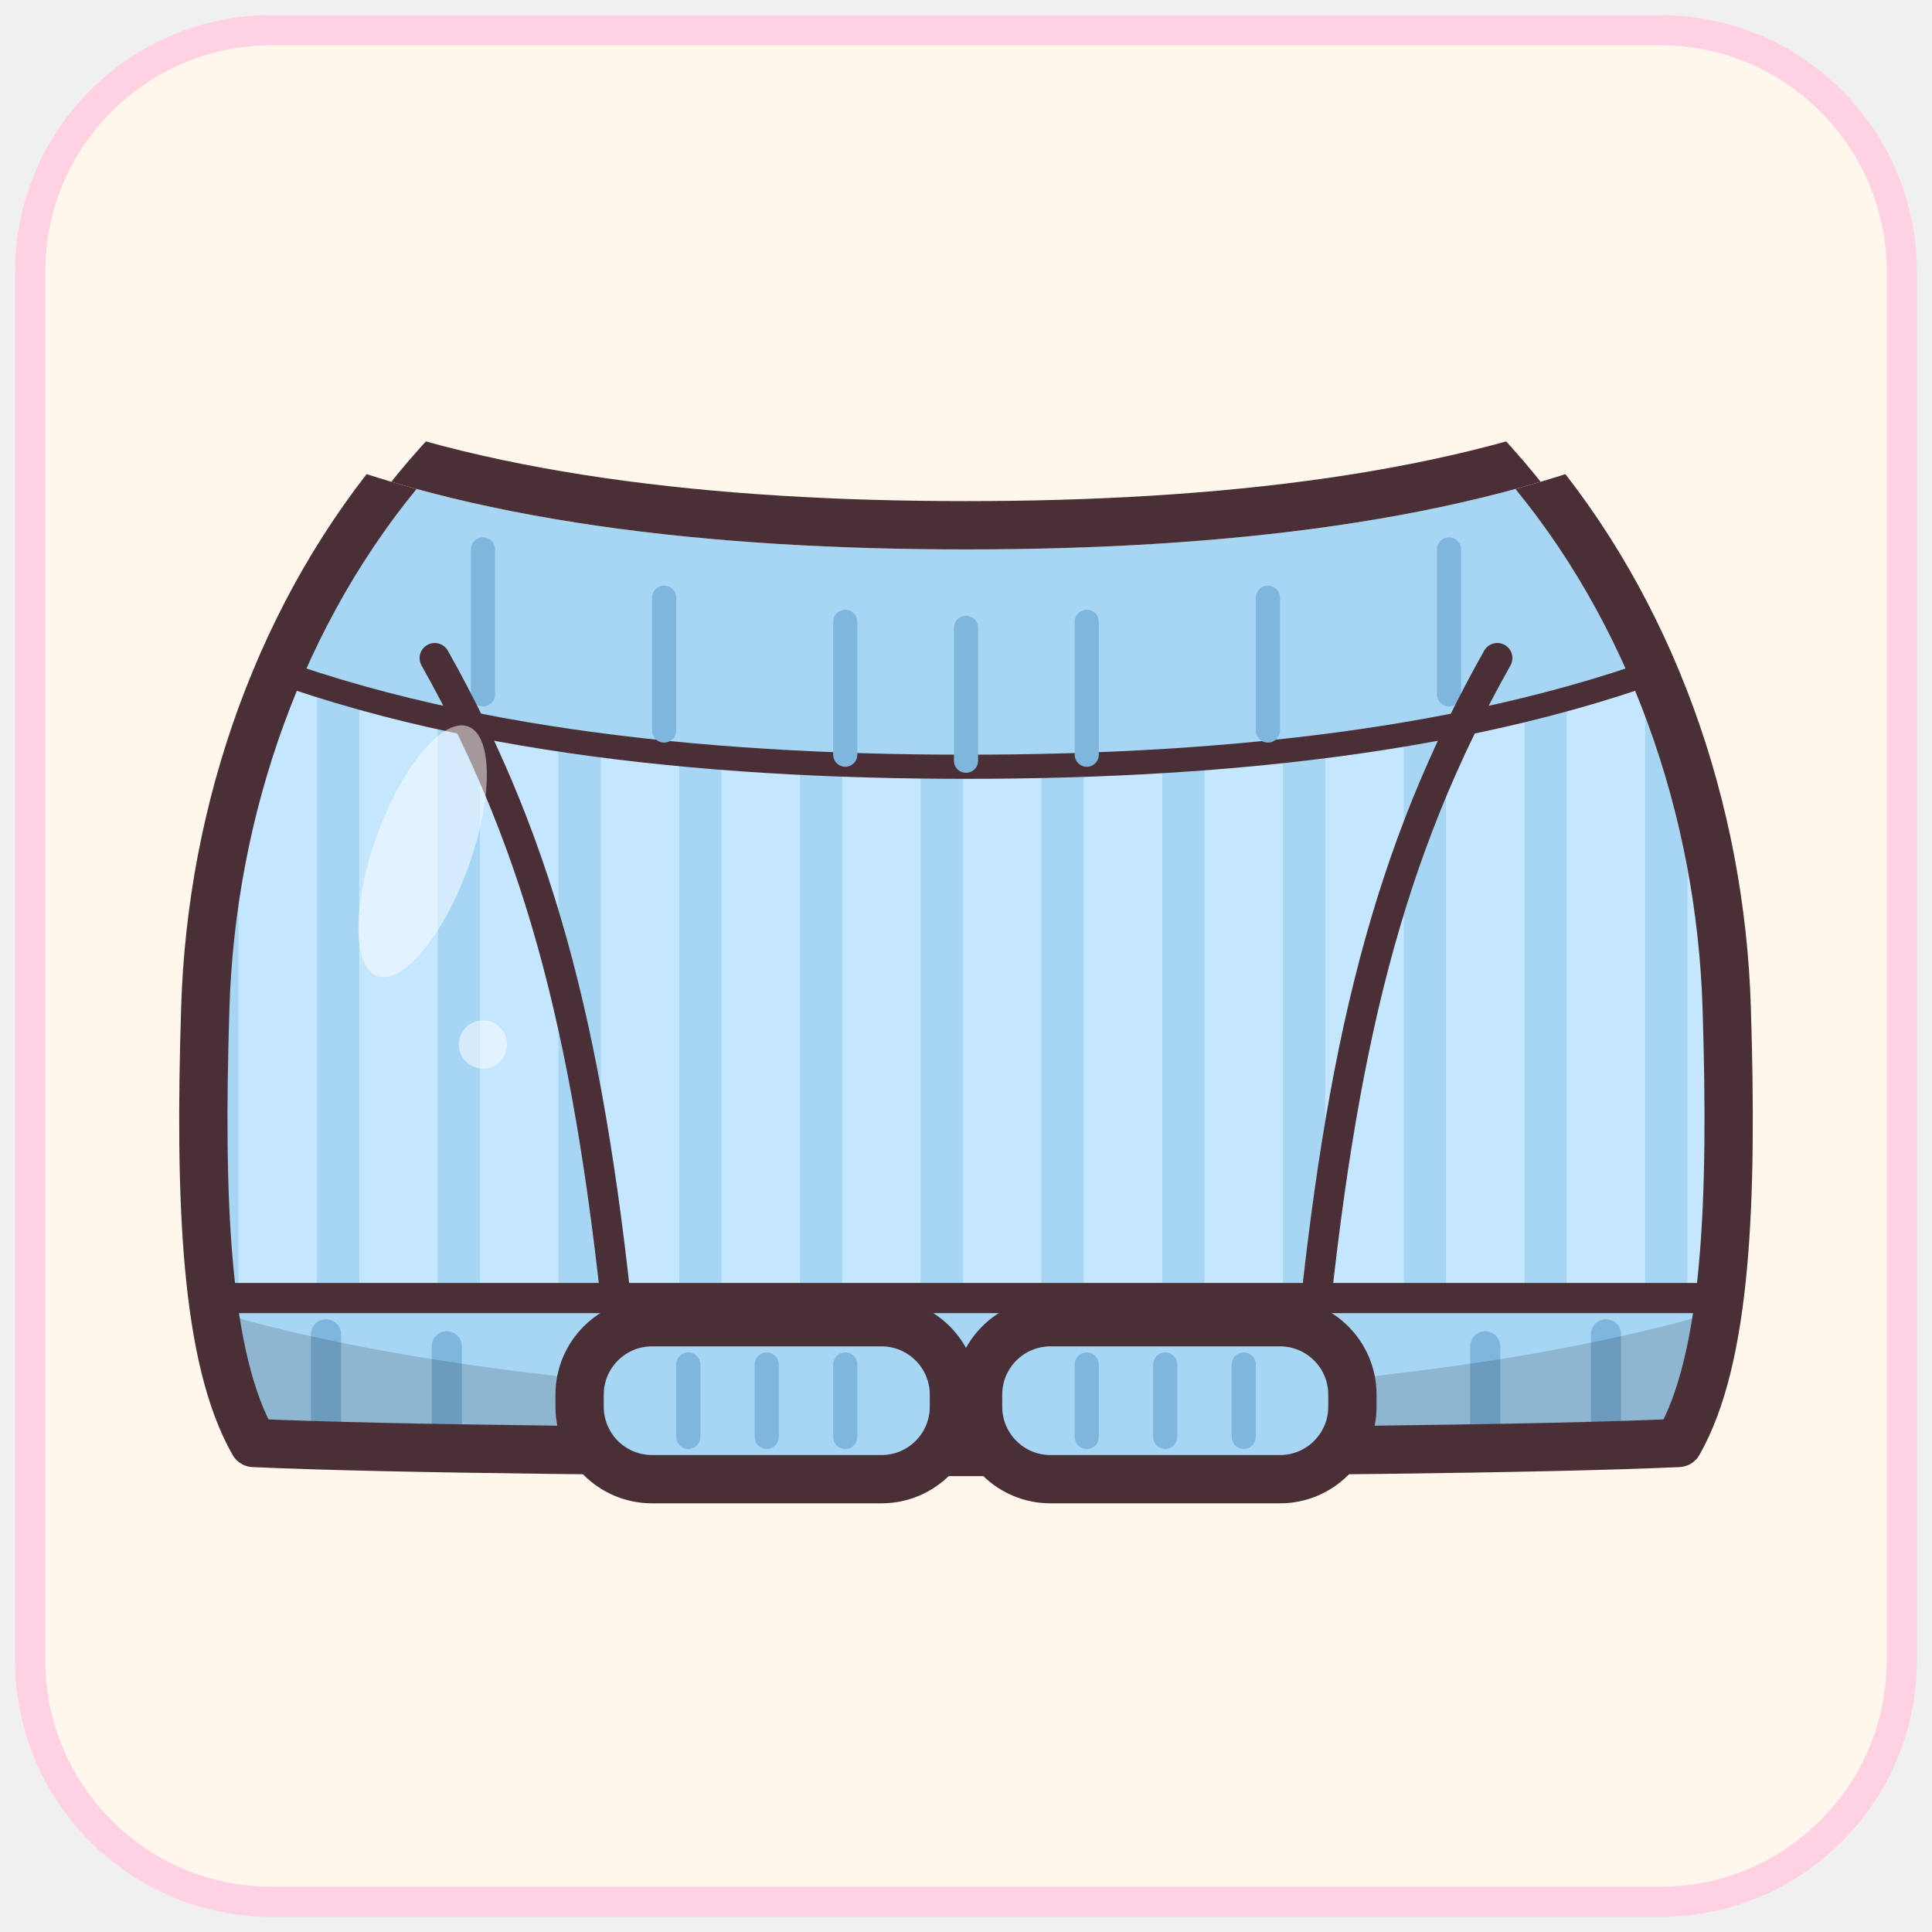
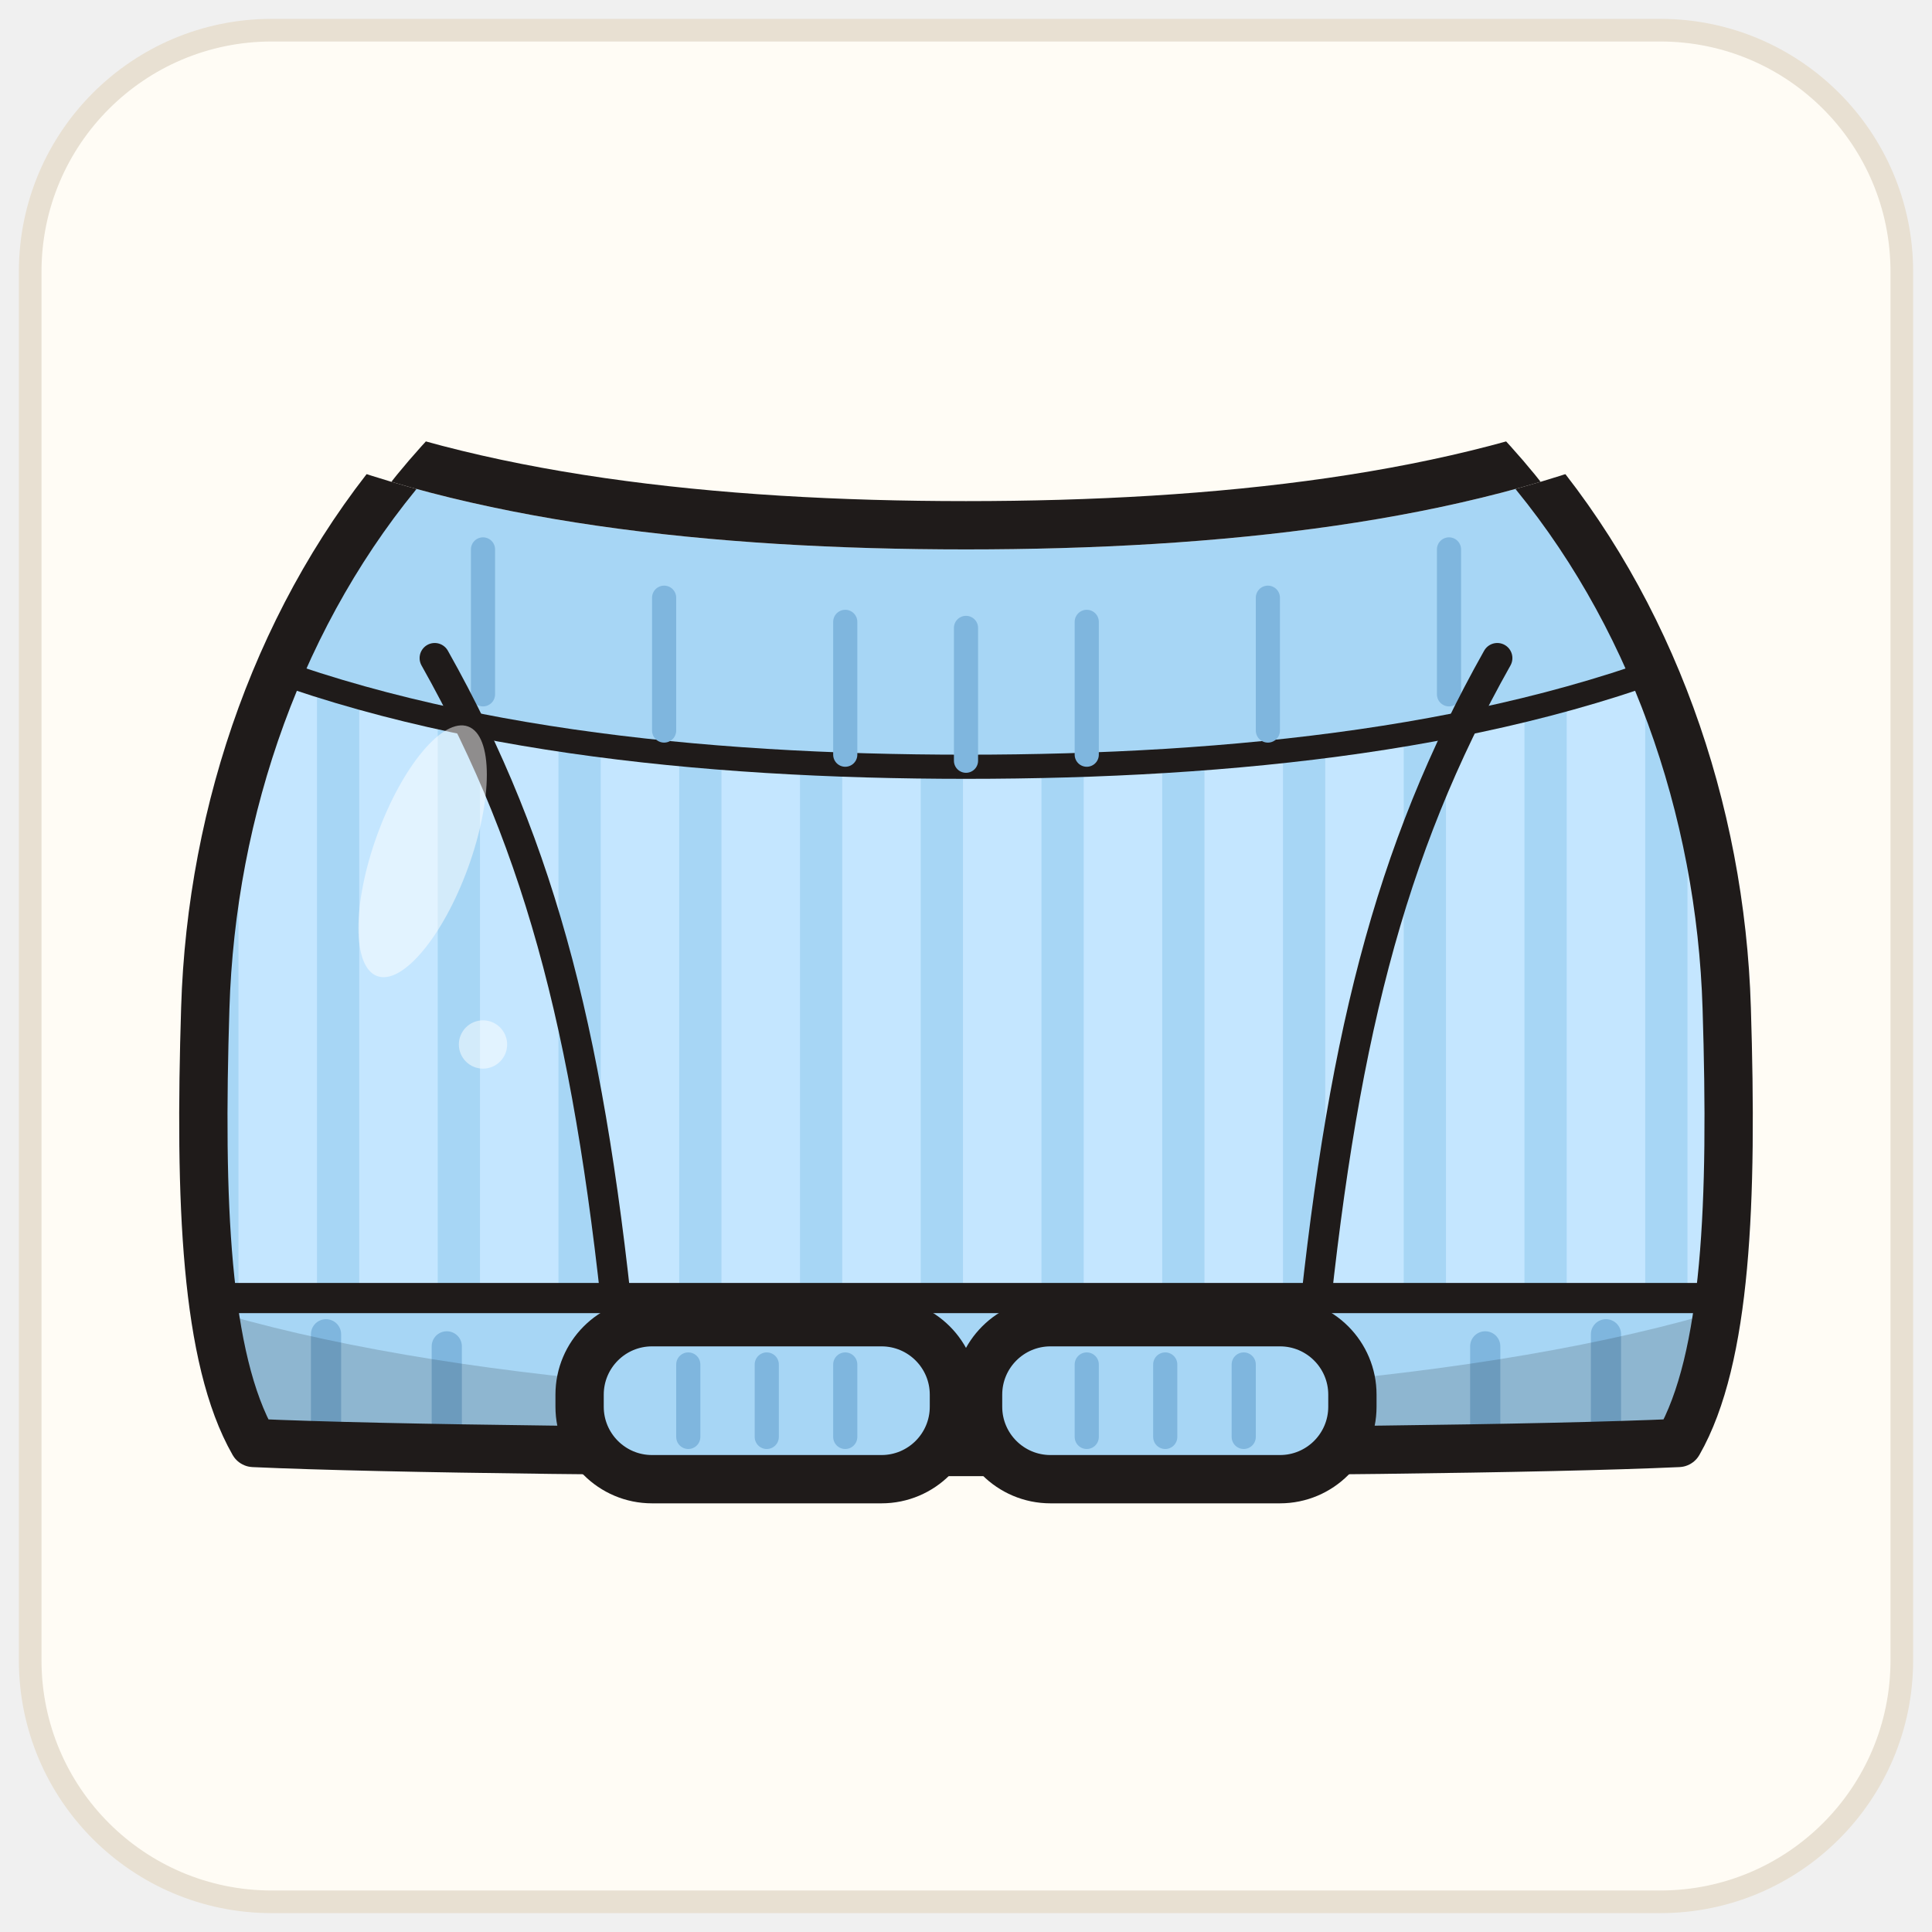
<svg xmlns="http://www.w3.org/2000/svg" viewBox="0 0 256 256" width="256" height="256">
-   <rect x="4" y="4" width="248" height="248" rx="32" fill="#FFF7EC" stroke="#FFD1E3" stroke-width="4" />
+   <rect x="4" y="4" width="248" height="248" rx="32" fill="#FFFCF5" stroke="#E8E0D2" stroke-width="3" />
  <svg x="20" y="20" width="216" height="216" viewBox="121 256 270 270" preserveAspectRatio="xMidYMid meet" overflow="visible">
    <defs>
      <path id="sw-head" d="M256 318 C172 318 96 300 92 232 C88 185 100 150 118 128 C112 104 118 74 134 60 C146 50 160 52 170 62 C184 76 196 90 208 100 C236 94 276 94 304 100 C316 90 328 76 342 62 C352 52 366 50 378 60 C394 74 400 104 394 128 C412 150 424 185 420 232 C416 300 340 318 256 318 Z" />
      <path id="sw-shape" d="M256 266 C336 266 380 332 382 398 C383 430 382 456 374 470 C330 472 182 472 138 470 C130 456 129 430 130 398 C132 332 176 266 256 266 Z" />
      <clipPath id="sw-clip">
        <use href="#sw-shape" />
      </clipPath>
      <mask id="sw-cut" maskUnits="userSpaceOnUse" x="0" y="0" width="512" height="512">
        <rect width="512" height="512" fill="#fff" />
        <use href="#sw-head" fill="#000" stroke="#000" stroke-width="8" />
      </mask>
    </defs>
    <g stroke-linejoin="round" stroke-linecap="round">
      <g mask="url(#sw-cut)">
        <g clip-path="url(#sw-clip)">
-           <rect x="100" y="250" width="312" height="240" fill="#C4E6FF" />
-           <g fill="none" stroke="#A7D6F5" stroke-width="7">
-             <path d="M132 340 L132 446" />
-             <path d="M152 340 L152 446" />
-             <path d="M172 340 L172 446" />
-             <path d="M192 340 L192 446" />
-             <path d="M212 340 L212 446" />
-             <path d="M232 340 L232 446" />
-             <path d="M252 340 L252 446" />
-             <path d="M272 340 L272 446" />
-             <path d="M292 340 L292 446" />
-             <path d="M312 340 L312 446" />
-             <path d="M332 340 L332 446" />
-             <path d="M352 340 L352 446" />
-             <path d="M372 340 L372 446" />
-             <path d="M392 340 L392 446" />
-           </g>
-           <rect x="100" y="446" width="312" height="40" fill="#A7D6F5" />
+           <rect x="100" y="250" width="312" height="240" fill="#C4E6FF" data-dye="a" />
+           <mask id="sw-rib-1" maskUnits="userSpaceOnUse" x="0" y="0" width="512" height="512">
+             <g fill="none" stroke="#fff" stroke-width="7">
+               <path d="M132 340 L132 446" />
+               <path d="M152 340 L152 446" />
+               <path d="M172 340 L172 446" />
+               <path d="M192 340 L192 446" />
+               <path d="M212 340 L212 446" />
+               <path d="M232 340 L232 446" />
+               <path d="M252 340 L252 446" />
+               <path d="M272 340 L272 446" />
+               <path d="M292 340 L292 446" />
+               <path d="M312 340 L312 446" />
+               <path d="M332 340 L332 446" />
+               <path d="M352 340 L352 446" />
+               <path d="M372 340 L372 446" />
+               <path d="M392 340 L392 446" />
+             </g>
+           </mask>
+           <rect x="100" y="330" width="312" height="120" fill="#A7D6F5" data-dye="b" mask="url(#sw-rib-1)" />
+           <rect x="100" y="446" width="312" height="40" fill="#A7D6F5" data-dye="b" />
          <path fill="none" stroke="#7FB6DE" stroke-width="5" d="M150 452 L150 474 M170 454 L170 478 M342 454 L342 478 M362 452 L362 474" />
-           <path fill="none" stroke="#4A3036" stroke-width="5" d="M128 446 L384 446" />
+           <path fill="none" stroke="#1F1B1A" stroke-width="5" d="M128 446 L384 446" />
          <use href="#sw-head" fill="#000" fill-opacity="0.15" transform="translate(0 20)" />
          <path fill="#000" fill-opacity="0.15" d="M110 440 C170 470 342 470 402 440 L402 500 L110 500 Z" />
-           <path fill="none" stroke="#4A3036" stroke-width="72" d="M92 238 C96 306 172 324 256 324 C340 324 416 306 420 238" />
-           <path fill="none" stroke="#A7D6F5" stroke-width="64" d="M92 238 C96 306 172 324 256 324 C340 324 416 306 420 238" />
+           <path fill="none" stroke="#1F1B1A" stroke-width="72" d="M92 238 C96 306 172 324 256 324 C340 324 416 306 420 238" />
+           <mask id="sw-collar-1" maskUnits="userSpaceOnUse" x="0" y="0" width="512" height="512">
+             <path fill="none" stroke="#fff" stroke-width="64" d="M92 238 C96 306 172 324 256 324 C340 324 416 306 420 238" />
+           </mask>
+           <rect x="60" y="180" width="392" height="260" fill="#A7D6F5" data-dye="b" mask="url(#sw-collar-1)" />
          <path fill="none" stroke="#7FB6DE" stroke-width="4" d="M176 322 L176 346 M206 330 L206 352 M236 334 L236 356 M256 335 L256 357 M276 334 L276 356 M306 330 L306 352 M336 322 L336 346" />
        </g>
-         <path fill="none" stroke="#4A3036" stroke-width="5" d="M168 340 C186 372 194 404 199 456 M344 340 C326 372 318 404 313 456" />
-         <use href="#sw-shape" fill="none" stroke="#4A3036" stroke-width="8" />
+         <path fill="none" stroke="#1F1B1A" stroke-width="5" d="M168 340 C186 372 194 404 199 456 M344 340 C326 372 318 404 313 456" />
+         <use href="#sw-shape" fill="none" stroke="#1F1B1A" stroke-width="8" />
      </g>
      <g transform="translate(0 20)">
-         <rect x="192" y="430" width="62" height="26" rx="12" fill="#A7D6F5" stroke="#4A3036" stroke-width="8" />
-         <rect x="258" y="430" width="62" height="26" rx="12" fill="#A7D6F5" stroke="#4A3036" stroke-width="8" />
+         <rect x="192" y="430" width="62" height="26" rx="12" fill="#A7D6F5" data-dye="b" stroke="#1F1B1A" stroke-width="8" />
+         <rect x="258" y="430" width="62" height="26" rx="12" fill="#A7D6F5" data-dye="b" stroke="#1F1B1A" stroke-width="8" />
        <path fill="none" stroke="#7FB6DE" stroke-width="4" d="M210 437 L210 449 M223 437 L223 449 M236 437 L236 449 M276 437 L276 449 M289 437 L289 449 M302 437 L302 449" />
      </g>
      <ellipse fill="#FFFFFF" fill-opacity="0.5" cx="166" cy="372" rx="8" ry="22" transform="rotate(20 166 372)" />
      <circle fill="#FFFFFF" fill-opacity="0.5" cx="176" cy="404" r="4" />
    </g>
-     <use href="#sw-head" fill="none" stroke="#4A3036" stroke-width="8" clip-path="url(#sw-clip)" />
+     <use href="#sw-head" fill="none" stroke="#1F1B1A" stroke-width="8" clip-path="url(#sw-clip)" />
  </svg>
</svg>
